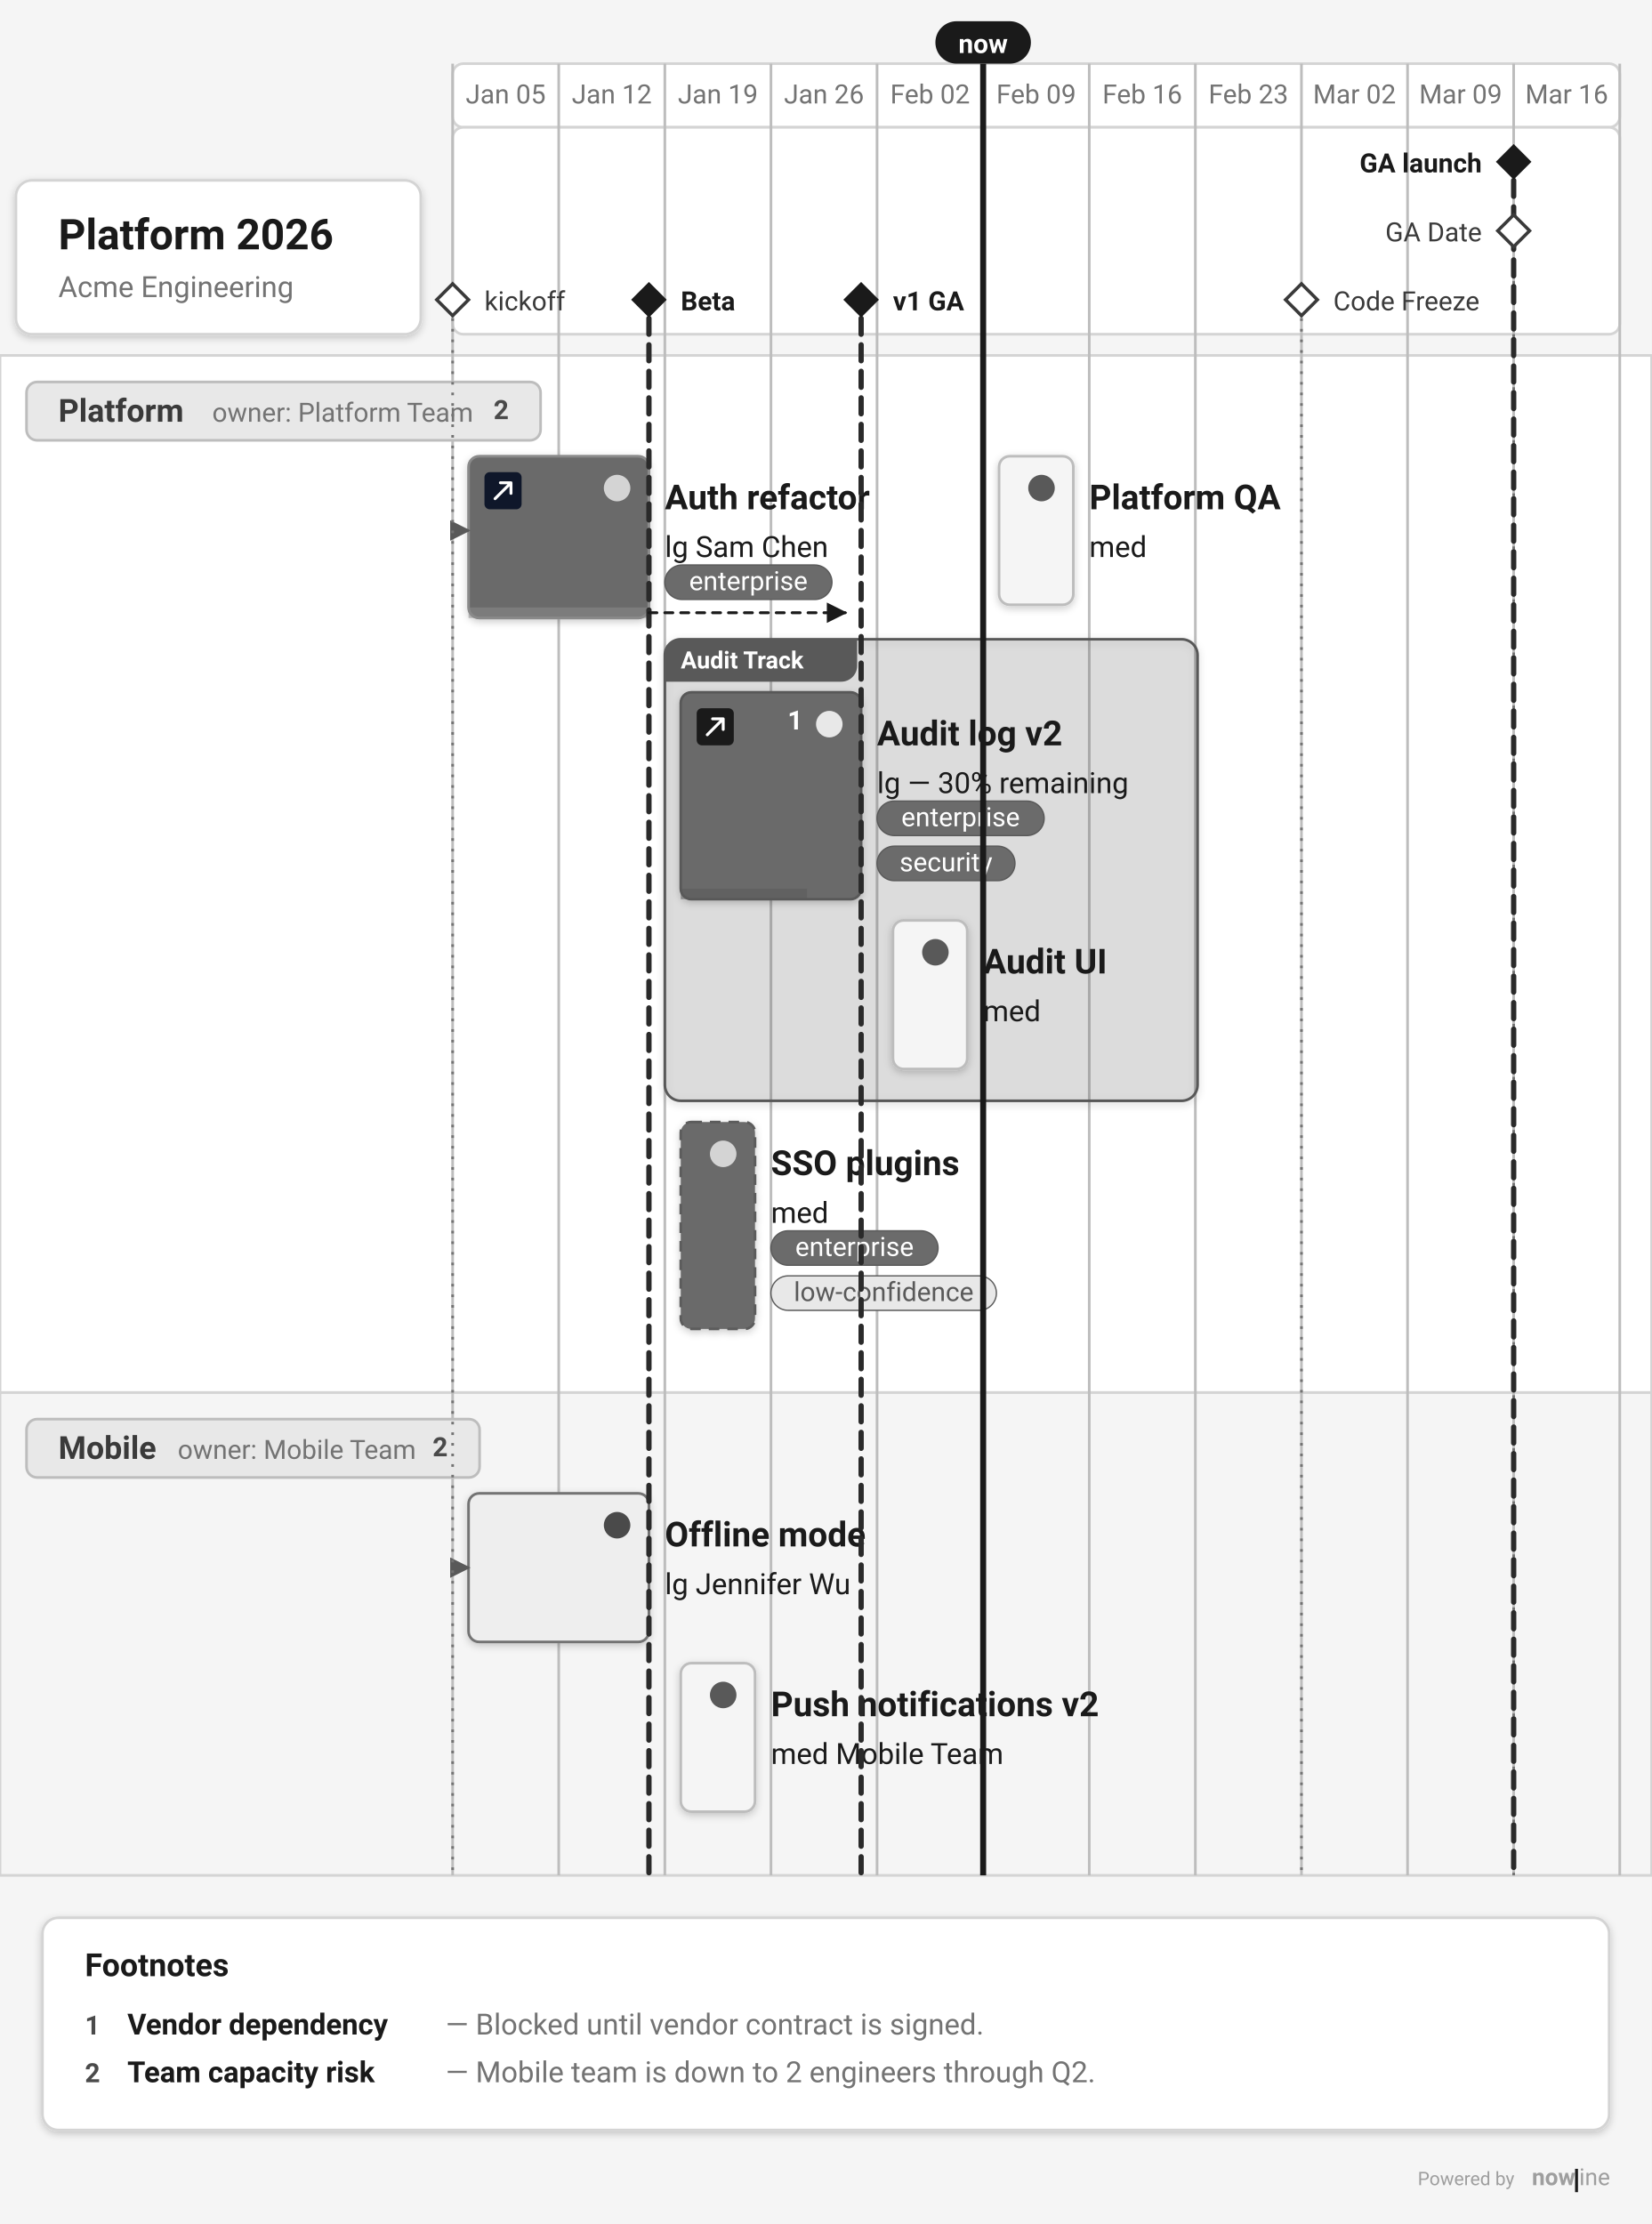
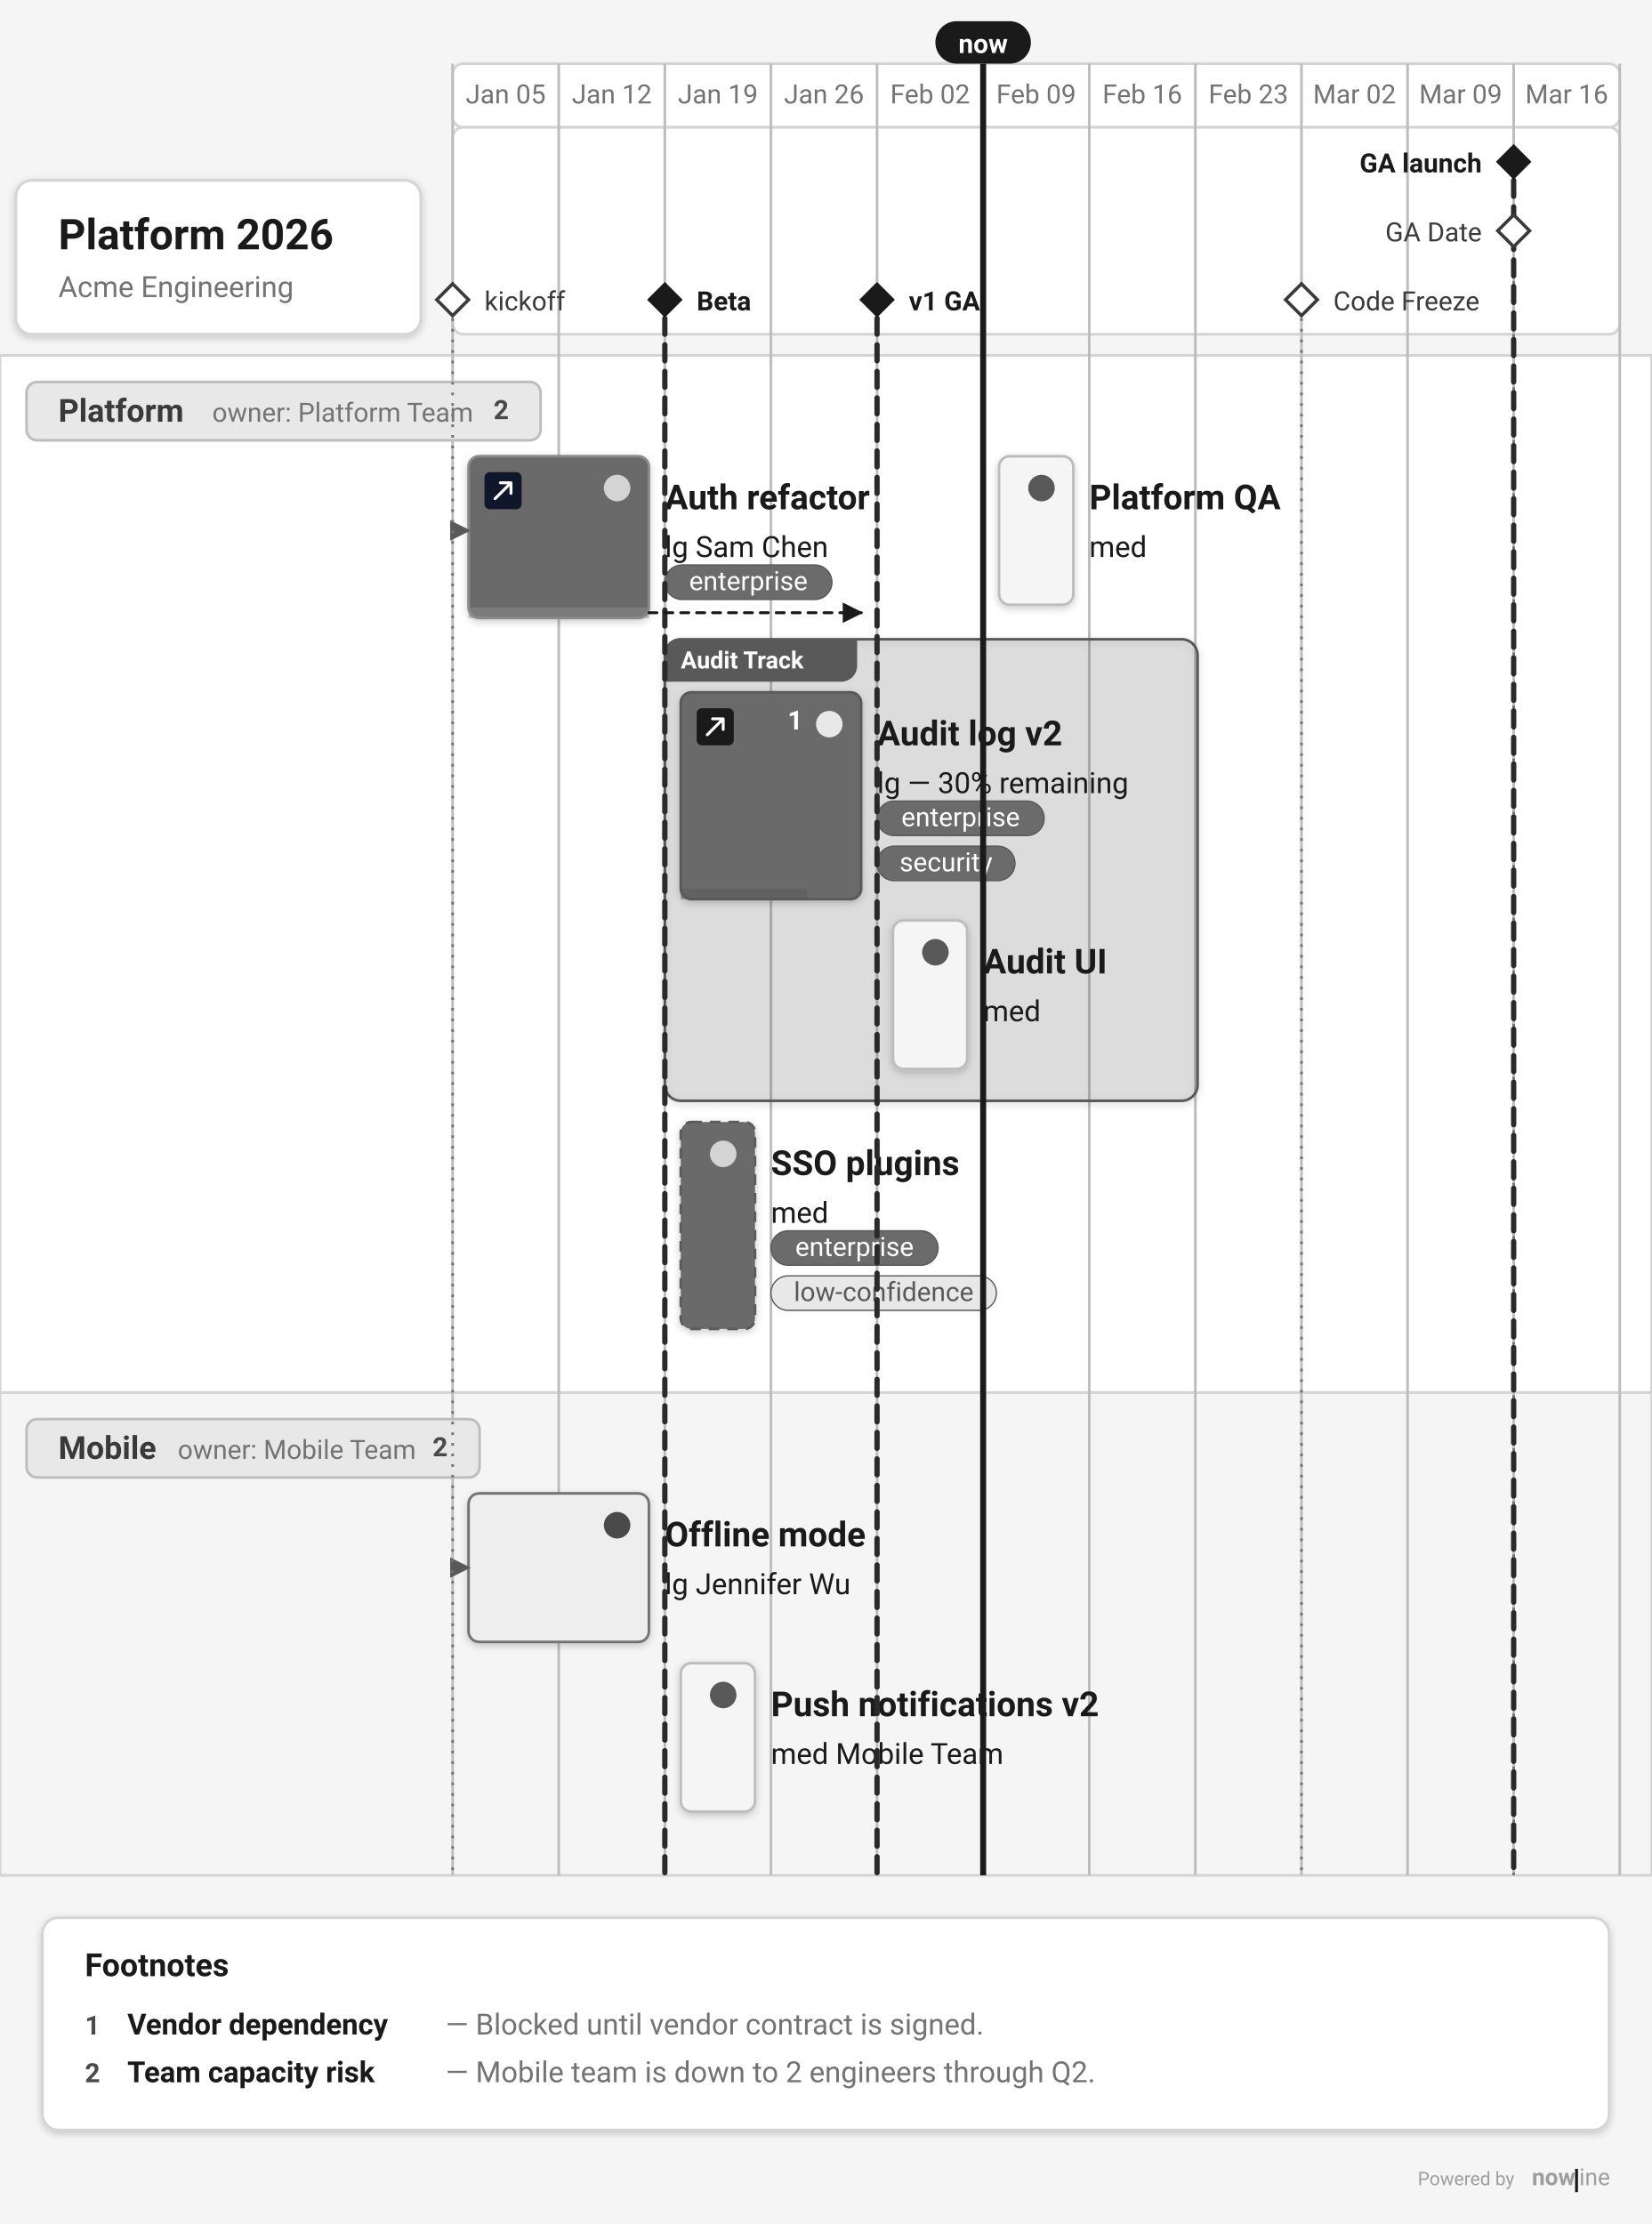
<svg xmlns="http://www.w3.org/2000/svg" data-generator="nowline" data-theme="grayscale" height="838.44" viewBox="0 0 622.64 838.44" width="622.64">
  <defs>
    <filter height="200%" id="nl-0-root-shadow-subtle" width="200%" x="-50%" y="-50%">
      <feGaussianBlur in="SourceAlpha" stdDeviation="1.5" />
      <feOffset dx="0" dy="1" result="offsetblur" />
      <feComponentTransfer>
        <feFuncA type="linear" slope="0.2" />
      </feComponentTransfer>
      <feMerge>
        <feMergeNode />
        <feMergeNode in="SourceGraphic" />
      </feMerge>
    </filter>
    <filter height="200%" id="nl-0-root-shadow-soft" width="200%" x="-50%" y="-50%">
      <feGaussianBlur in="SourceAlpha" stdDeviation="5" />
      <feOffset dx="0" dy="3" result="offsetblur" />
      <feComponentTransfer>
        <feFuncA type="linear" slope="0.3" />
      </feComponentTransfer>
      <feMerge>
        <feMergeNode />
        <feMergeNode in="SourceGraphic" />
      </feMerge>
    </filter>
    <filter height="200%" id="nl-0-root-shadow-hard" width="200%" x="-50%" y="-50%">
      <feGaussianBlur in="SourceAlpha" stdDeviation="0" />
      <feOffset dx="2" dy="2" result="offsetblur" />
      <feComponentTransfer>
        <feFuncA type="linear" slope="0.45" />
      </feComponentTransfer>
      <feMerge>
        <feMergeNode />
        <feMergeNode in="SourceGraphic" />
      </feMerge>
    </filter>
    <marker id="nl-0-root-arrow" viewBox="0 0 10 10" refX="9" refY="5" markerWidth="7" markerHeight="7" orient="auto">
      <path d="M 0 0 L 10 5 L 0 10 z" fill="#595959" />
    </marker>
    <marker id="nl-0-root-arrow-light" viewBox="0 0 10 10" refX="9" refY="5" markerWidth="7" markerHeight="7" orient="auto">
      <path d="M 0 0 L 10 5 L 0 10 z" fill="#9e9e9e" />
    </marker>
    <marker id="nl-0-root-arrow-dark" viewBox="0 0 10 10" refX="9" refY="5" markerWidth="7" markerHeight="7" orient="auto">
      <path d="M 0 0 L 10 5 L 0 10 z" fill="#1a1a1a" />
    </marker>
  </defs>
  <rect fill="#f5f5f5" height="838.44" width="622.64" x="0" y="0" />
  <g data-layer="timeline">
    <rect fill="#ffffff" height="24" rx="4" ry="4" stroke="#d4d4d4" stroke-width="1" width="440" x="170.64" y="24" />
    <rect fill="#ffffff" height="78" rx="4" ry="4" stroke="#d4d4d4" stroke-width="1" width="440" x="170.64" y="48" />
    <text fill="#737373" font-family="system-ui, -apple-system, &quot;Segoe UI&quot;, Roboto, sans-serif" font-size="10" text-anchor="middle" x="190.64" y="39">Jan 05</text>
    <text fill="#737373" font-family="system-ui, -apple-system, &quot;Segoe UI&quot;, Roboto, sans-serif" font-size="10" text-anchor="middle" x="230.64" y="39">Jan 12</text>
    <text fill="#737373" font-family="system-ui, -apple-system, &quot;Segoe UI&quot;, Roboto, sans-serif" font-size="10" text-anchor="middle" x="270.64" y="39">Jan 19</text>
    <text fill="#737373" font-family="system-ui, -apple-system, &quot;Segoe UI&quot;, Roboto, sans-serif" font-size="10" text-anchor="middle" x="310.64" y="39">Jan 26</text>
    <text fill="#737373" font-family="system-ui, -apple-system, &quot;Segoe UI&quot;, Roboto, sans-serif" font-size="10" text-anchor="middle" x="350.64" y="39">Feb 02</text>
    <text fill="#737373" font-family="system-ui, -apple-system, &quot;Segoe UI&quot;, Roboto, sans-serif" font-size="10" text-anchor="middle" x="390.64" y="39">Feb 09</text>
    <text fill="#737373" font-family="system-ui, -apple-system, &quot;Segoe UI&quot;, Roboto, sans-serif" font-size="10" text-anchor="middle" x="430.64" y="39">Feb 16</text>
    <text fill="#737373" font-family="system-ui, -apple-system, &quot;Segoe UI&quot;, Roboto, sans-serif" font-size="10" text-anchor="middle" x="470.64" y="39">Feb 23</text>
    <text fill="#737373" font-family="system-ui, -apple-system, &quot;Segoe UI&quot;, Roboto, sans-serif" font-size="10" text-anchor="middle" x="510.64" y="39">Mar 02</text>
    <text fill="#737373" font-family="system-ui, -apple-system, &quot;Segoe UI&quot;, Roboto, sans-serif" font-size="10" text-anchor="middle" x="550.64" y="39">Mar 09</text>
    <text fill="#737373" font-family="system-ui, -apple-system, &quot;Segoe UI&quot;, Roboto, sans-serif" font-size="10" text-anchor="middle" x="590.64" y="39">Mar 16</text>
  </g>
  <g data-id="platform" data-layer="swimlane-bg">
    <rect fill="#ffffff" height="391" stroke="#d4d4d4" stroke-width="1" width="622.64" x="0" y="134" />
  </g>
  <g data-id="mobile" data-layer="swimlane-bg">
    <rect fill="#f5f5f5" height="182" stroke="#d4d4d4" stroke-width="1" width="622.64" x="0" y="525" />
  </g>
  <g data-layer="grid">
    <line stroke="#bdbdbd" stroke-width="1" x1="170.64" x2="170.64" y1="24" y2="707" />
    <line stroke="#bdbdbd" stroke-width="1" x1="210.64" x2="210.64" y1="24" y2="707" />
    <line stroke="#bdbdbd" stroke-width="1" x1="250.64" x2="250.64" y1="24" y2="707" />
    <line stroke="#bdbdbd" stroke-width="1" x1="290.64" x2="290.64" y1="24" y2="707" />
    <line stroke="#bdbdbd" stroke-width="1" x1="330.64" x2="330.64" y1="24" y2="707" />
    <line stroke="#bdbdbd" stroke-width="1" x1="370.64" x2="370.64" y1="24" y2="707" />
    <line stroke="#bdbdbd" stroke-width="1" x1="410.64" x2="410.64" y1="24" y2="707" />
    <line stroke="#bdbdbd" stroke-width="1" x1="450.64" x2="450.64" y1="24" y2="707" />
    <line stroke="#bdbdbd" stroke-width="1" x1="490.64" x2="490.64" y1="24" y2="707" />
    <line stroke="#bdbdbd" stroke-width="1" x1="530.64" x2="530.64" y1="24" y2="707" />
    <line stroke="#bdbdbd" stroke-width="1" x1="570.64" x2="570.64" y1="24" y2="707" />
    <line stroke="#bdbdbd" stroke-width="1" x1="610.64" x2="610.64" y1="24" y2="707" />
  </g>
  <g data-id="platform" data-layer="swimlane">
    <rect fill="#e8e8e8" height="22" rx="4" ry="4" stroke="#bdbdbd" stroke-width="1" width="193.8" x="10" y="144" />
    <text fill="#3a3a3a" font-family="system-ui, -apple-system, &quot;Segoe UI&quot;, Roboto, sans-serif" font-size="12" font-weight="600" x="22" y="159">Platform</text>
    <text fill="#737373" font-family="system-ui, -apple-system, &quot;Segoe UI&quot;, Roboto, sans-serif" font-size="10" x="80" y="159">owner: Platform Team</text>
    <text fill="#4a4a4a" font-family="system-ui, -apple-system, &quot;Segoe UI&quot;, Roboto, sans-serif" font-size="10" font-weight="700" text-anchor="end" x="191.8" y="158">2</text>
    <g data-id="auth-refactor" data-layer="item">
      <rect fill="#6b6b6b" filter="url(#nl-0-root-shadow-subtle)" height="61" rx="4" ry="4" stroke="#8a8a8a" stroke-width="1" width="68" x="176.64" y="172" />
      <rect fill="#8a8a8a" height="4" opacity="0.55" width="68" x="176.64" y="229" />
      <circle cx="232.64" cy="184" fill="#d4d4d4" r="5" />
      <text fill="#1a1a1a" font-family="system-ui, -apple-system, &quot;Segoe UI&quot;, Roboto, sans-serif" font-size="13" font-weight="600" x="250.64" y="192">Auth refactor</text>
      <text fill="#1a1a1a" font-family="system-ui, -apple-system, &quot;Segoe UI&quot;, Roboto, sans-serif" font-size="11" x="250.64" y="210">lg Sam Chen</text>
      <a href="https://github.com/acme/auth/issues/123" rel="noopener" target="_blank">
        <rect fill="#0f172a" height="14" rx="2" ry="2" width="14" x="182.64" y="178" />
        <path d="M186.64 188 L192.64 182 M188.64 182 H192.64 V186" fill="none" stroke="#ffffff" stroke-linecap="round" stroke-linejoin="round" stroke-width="1.1" />
      </a>
      <rect fill="#6b6b6b" height="13" rx="6.5" ry="6.5" stroke="#595959" stroke-width="0.5" width="63" x="250.64" y="213" />
      <text fill="#ffffff" font-family="system-ui, -apple-system, &quot;Segoe UI&quot;, Roboto, sans-serif" font-size="10" font-style="normal" font-weight="400" text-anchor="middle" x="282.14" y="222.5">enterprise</text>
    </g>
    <g data-layer="parallel">
      <g data-id="audit-track" data-layer="group">
        <rect fill="#5c5c5c" fill-opacity="0.18" filter="url(#nl-0-root-shadow-subtle)" height="174" rx="6" ry="6" stroke="#595959" stroke-width="1" width="200.84" x="250.64" y="241" />
        <path d="M256.64 241H323.14V251A6 6 0 0 1 317.14 257H250.64V247A6 6 0 0 1 256.64 241Z" fill="#595959" />
        <text fill="#ffffff" font-family="system-ui, -apple-system, &quot;Segoe UI&quot;, Roboto, sans-serif" font-size="9" font-weight="600" x="256.64" y="252">Audit Track</text>
        <g data-id="audit-log" data-layer="item">
          <rect fill="#6b6b6b" filter="url(#nl-0-root-shadow-subtle)" height="78" rx="4" ry="4" stroke="#595959" stroke-width="1" width="68" x="256.64" y="261" />
          <rect fill="#595959" height="4" opacity="0.55" width="47.6" x="256.64" y="335" />
          <circle cx="312.64" cy="273" fill="#e8e8e8" r="5" />
          <text fill="#1a1a1a" font-family="system-ui, -apple-system, &quot;Segoe UI&quot;, Roboto, sans-serif" font-size="13" font-weight="600" x="330.64" y="281">Audit log v2</text>
          <text fill="#1a1a1a" font-family="system-ui, -apple-system, &quot;Segoe UI&quot;, Roboto, sans-serif" font-size="11" x="330.64" y="299">lg — 30% remaining</text>
          <text fill="#ffffff" font-family="system-ui, -apple-system, &quot;Segoe UI&quot;, Roboto, sans-serif" font-size="10" font-weight="700" text-anchor="end" x="302.64" y="275">1</text>
          <a href="https://wiki.acme.com/audit" rel="noopener" target="_blank">
            <rect fill="#1a1a1a" height="14" rx="2" ry="2" width="14" x="262.64" y="267" />
            <path d="M266.64 277 L272.64 271 M268.64 271 H272.64 V275" fill="none" stroke="#ffffff" stroke-linecap="round" stroke-linejoin="round" stroke-width="1.1" />
          </a>
          <rect fill="#6b6b6b" height="13" rx="6.5" ry="6.5" stroke="#595959" stroke-width="0.5" width="63" x="330.64" y="302" />
          <text fill="#ffffff" font-family="system-ui, -apple-system, &quot;Segoe UI&quot;, Roboto, sans-serif" font-size="10" font-style="normal" font-weight="400" text-anchor="middle" x="362.14" y="311.5">enterprise</text>
          <rect fill="#6b6b6b" height="13" rx="6.5" ry="6.5" stroke="#595959" stroke-width="0.5" width="52" x="330.64" y="319" />
          <text fill="#ffffff" font-family="system-ui, -apple-system, &quot;Segoe UI&quot;, Roboto, sans-serif" font-size="10" font-style="normal" font-weight="400" text-anchor="middle" x="356.64" y="328.5">security</text>
        </g>
        <g data-id="audit-ui" data-layer="item">
          <rect fill="#f5f5f5" filter="url(#nl-0-root-shadow-subtle)" height="56" rx="4" ry="4" stroke="#bdbdbd" stroke-width="1" width="28" x="336.64" y="347" />
          <circle cx="352.64" cy="359" fill="#595959" r="5" />
          <text fill="#1a1a1a" font-family="system-ui, -apple-system, &quot;Segoe UI&quot;, Roboto, sans-serif" font-size="13" font-weight="600" x="370.64" y="367">Audit UI</text>
          <text fill="#1a1a1a" font-family="system-ui, -apple-system, &quot;Segoe UI&quot;, Roboto, sans-serif" font-size="11" x="370.64" y="385">med</text>
        </g>
      </g>
      <g data-id="sso" data-layer="item">
        <rect fill="#6b6b6b" filter="url(#nl-0-root-shadow-subtle)" height="78" rx="4" ry="4" stroke="#5c5c5c" stroke-dasharray="4 3" stroke-width="1" width="28" x="256.64" y="423" />
        <circle cx="272.64" cy="435" fill="#d4d4d4" r="5" />
        <text fill="#1a1a1a" font-family="system-ui, -apple-system, &quot;Segoe UI&quot;, Roboto, sans-serif" font-size="13" font-weight="600" x="290.64" y="443">SSO plugins</text>
        <text fill="#1a1a1a" font-family="system-ui, -apple-system, &quot;Segoe UI&quot;, Roboto, sans-serif" font-size="11" x="290.64" y="461">med</text>
        <rect fill="#6b6b6b" height="13" rx="6.5" ry="6.5" stroke="#595959" stroke-width="0.5" width="63" x="290.64" y="464" />
        <text fill="#ffffff" font-family="system-ui, -apple-system, &quot;Segoe UI&quot;, Roboto, sans-serif" font-size="10" font-style="normal" font-weight="400" text-anchor="middle" x="322.14" y="473.5">enterprise</text>
        <rect fill="#e8e8e8" height="13" rx="6.5" ry="6.5" stroke="#5c5c5c" stroke-width="0.5" width="85" x="290.64" y="481" />
        <text fill="#595959" font-family="system-ui, -apple-system, &quot;Segoe UI&quot;, Roboto, sans-serif" font-size="10" font-style="normal" font-weight="400" text-anchor="middle" x="333.14" y="490.5">low-confidence</text>
      </g>
    </g>
    <g data-id="platform-qa" data-layer="item">
      <rect fill="#f5f5f5" filter="url(#nl-0-root-shadow-subtle)" height="56" rx="4" ry="4" stroke="#bdbdbd" stroke-width="1" width="28" x="376.64" y="172" />
      <circle cx="392.64" cy="184" fill="#595959" r="5" />
      <text fill="#1a1a1a" font-family="system-ui, -apple-system, &quot;Segoe UI&quot;, Roboto, sans-serif" font-size="13" font-weight="600" x="410.64" y="192">Platform QA</text>
      <text fill="#1a1a1a" font-family="system-ui, -apple-system, &quot;Segoe UI&quot;, Roboto, sans-serif" font-size="11" x="410.64" y="210">med</text>
    </g>
  </g>
  <g data-id="mobile" data-layer="swimlane">
    <rect fill="#e8e8e8" height="22" rx="4" ry="4" stroke="#bdbdbd" stroke-width="1" width="170.8" x="10" y="535" />
    <text fill="#3a3a3a" font-family="system-ui, -apple-system, &quot;Segoe UI&quot;, Roboto, sans-serif" font-size="12" font-weight="600" x="22" y="550">Mobile</text>
    <text fill="#737373" font-family="system-ui, -apple-system, &quot;Segoe UI&quot;, Roboto, sans-serif" font-size="10" x="67" y="550">owner: Mobile Team</text>
    <text fill="#4a4a4a" font-family="system-ui, -apple-system, &quot;Segoe UI&quot;, Roboto, sans-serif" font-size="10" font-weight="700" text-anchor="end" x="168.8" y="549">2</text>
    <g data-id="offline" data-layer="item">
      <rect fill="#eeeeee" filter="url(#nl-0-root-shadow-subtle)" height="56" rx="4" ry="4" stroke="#737373" stroke-width="1" width="68" x="176.64" y="563" />
      <circle cx="232.64" cy="575" fill="#4a4a4a" r="5" />
      <text fill="#1a1a1a" font-family="system-ui, -apple-system, &quot;Segoe UI&quot;, Roboto, sans-serif" font-size="13" font-weight="600" x="250.64" y="583">Offline mode</text>
      <text fill="#1a1a1a" font-family="system-ui, -apple-system, &quot;Segoe UI&quot;, Roboto, sans-serif" font-size="11" x="250.64" y="601">lg Jennifer Wu</text>
    </g>
    <g data-id="push-v2" data-layer="item">
      <rect fill="#f5f5f5" filter="url(#nl-0-root-shadow-subtle)" height="56" rx="4" ry="4" stroke="#bdbdbd" stroke-width="1" width="28" x="256.64" y="627" />
      <circle cx="272.64" cy="639" fill="#595959" r="5" />
      <text fill="#1a1a1a" font-family="system-ui, -apple-system, &quot;Segoe UI&quot;, Roboto, sans-serif" font-size="13" font-weight="600" x="290.64" y="647">Push notifications v2</text>
      <text fill="#1a1a1a" font-family="system-ui, -apple-system, &quot;Segoe UI&quot;, Roboto, sans-serif" font-size="11" x="290.64" y="665">med Mobile Team</text>
    </g>
  </g>
  <path d="M170.64 200 L176.64 200" fill="none" marker-end="url(#nl-0-root-arrow)" stroke="#595959" stroke-linejoin="round" stroke-width="1.1" />
  <path d="M170.64 591 L176.64 591" fill="none" marker-end="url(#nl-0-root-arrow)" stroke="#595959" stroke-linejoin="round" stroke-width="1.1" />
  <line stroke="#737373" stroke-dasharray="1 3" stroke-width="1" x1="170.64" x2="170.64" y1="120" y2="707" />
  <line stroke="#737373" stroke-dasharray="1 3" stroke-width="1" x1="490.64" x2="490.64" y1="120" y2="707" />
  <line stroke="#737373" stroke-dasharray="1 3" stroke-width="1" x1="570.64" x2="570.64" y1="94" y2="707" />
-   <line stroke="#2a2a2a" stroke-dasharray="6 4" stroke-linecap="round" stroke-width="2" x1="244.64" x2="244.64" y1="120" y2="707" />
-   <line stroke="#2a2a2a" stroke-dasharray="6 4" stroke-linecap="round" stroke-width="2" x1="324.64" x2="324.64" y1="120" y2="707" />
-   <path d="M244.64 231 H318.64" fill="none" marker-end="url(#nl-0-root-arrow-dark)" stroke="#1a1a1a" stroke-dasharray="3 3" stroke-linecap="round" stroke-width="1.1" />
+   <line stroke="#2a2a2a" stroke-dasharray="6 4" stroke-linecap="round" stroke-width="2" x1="250.64" x2="250.64" y1="120" y2="707" />
+   <line stroke="#2a2a2a" stroke-dasharray="6 4" stroke-linecap="round" stroke-width="2" x1="330.64" x2="330.64" y1="120" y2="707" />
+   <path d="M244.64 231 H324.64" fill="none" marker-end="url(#nl-0-root-arrow-dark)" stroke="#1a1a1a" stroke-dasharray="3 3" stroke-linecap="round" stroke-width="1.1" />
  <line stroke="#2a2a2a" stroke-dasharray="6 4" stroke-linecap="round" stroke-width="2" x1="570.64" x2="570.64" y1="68" y2="707" />
  <g data-id="kickoff" data-layer="anchor">
    <path d="M170.64 107 L176.64 113 L170.64 119 L164.64 113 Z" fill="#ffffff" stroke="#3a3a3a" stroke-width="1.25" />
    <text fill="#3a3a3a" font-family="system-ui, -apple-system, &quot;Segoe UI&quot;, Roboto, sans-serif" font-size="10" x="182.64" y="117">kickoff</text>
  </g>
  <g data-id="code-freeze" data-layer="anchor">
    <path d="M490.64 107 L496.64 113 L490.64 119 L484.64 113 Z" fill="#ffffff" stroke="#3a3a3a" stroke-width="1.25" />
    <text fill="#3a3a3a" font-family="system-ui, -apple-system, &quot;Segoe UI&quot;, Roboto, sans-serif" font-size="10" x="502.64" y="117">Code Freeze</text>
  </g>
  <g data-id="ga-date" data-layer="anchor">
    <path d="M570.64 81 L576.64 87 L570.64 93 L564.64 87 Z" fill="#ffffff" stroke="#3a3a3a" stroke-width="1.25" />
    <text fill="#3a3a3a" font-family="system-ui, -apple-system, &quot;Segoe UI&quot;, Roboto, sans-serif" font-size="10" text-anchor="end" x="558.64" y="91">GA Date</text>
  </g>
  <g data-id="beta" data-layer="milestone">
-     <path d="M244.64 107 L250.64 113 L244.64 119 L238.64 113 Z" fill="#1a1a1a" stroke="#1a1a1a" stroke-width="1" />
-     <text fill="#1a1a1a" font-family="system-ui, -apple-system, &quot;Segoe UI&quot;, Roboto, sans-serif" font-size="10" font-weight="600" x="256.64" y="117">Beta</text>
+     <path d="M250.64 107 L256.64 113 L250.64 119 L244.64 113 Z" fill="#1a1a1a" stroke="#1a1a1a" stroke-width="1" />
+     <text fill="#1a1a1a" font-family="system-ui, -apple-system, &quot;Segoe UI&quot;, Roboto, sans-serif" font-size="10" font-weight="600" x="262.64" y="117">Beta</text>
  </g>
  <g data-id="v1-ga" data-layer="milestone">
-     <path d="M324.64 107 L330.64 113 L324.64 119 L318.64 113 Z" fill="#1a1a1a" stroke="#1a1a1a" stroke-width="1" />
-     <text fill="#1a1a1a" font-family="system-ui, -apple-system, &quot;Segoe UI&quot;, Roboto, sans-serif" font-size="10" font-weight="600" x="336.64" y="117">v1 GA</text>
+     <path d="M330.64 107 L336.64 113 L330.64 119 L324.64 113 Z" fill="#1a1a1a" stroke="#1a1a1a" stroke-width="1" />
+     <text fill="#1a1a1a" font-family="system-ui, -apple-system, &quot;Segoe UI&quot;, Roboto, sans-serif" font-size="10" font-weight="600" x="342.64" y="117">v1 GA</text>
  </g>
  <g data-id="ga-launch" data-layer="milestone">
    <path d="M570.64 55 L576.64 61 L570.64 67 L564.64 61 Z" fill="#1a1a1a" stroke="#1a1a1a" stroke-width="1" />
    <text fill="#1a1a1a" font-family="system-ui, -apple-system, &quot;Segoe UI&quot;, Roboto, sans-serif" font-size="10" font-weight="600" text-anchor="end" x="558.64" y="65">GA launch</text>
  </g>
  <g data-layer="nowline">
    <line stroke="#1a1a1a" stroke-width="2.25" x1="370.64" x2="370.64" y1="24" y2="707" />
    <rect fill="#1a1a1a" height="16" rx="8" ry="8" width="36" x="352.64" y="8" />
    <text fill="#ffffff" font-family="system-ui, -apple-system, &quot;Segoe UI&quot;, Roboto, sans-serif" font-size="10" font-weight="700" text-anchor="middle" x="370.64" y="20">now</text>
  </g>
  <g data-layer="footnotes">
    <rect fill="#ffffff" filter="url(#nl-0-root-shadow-subtle)" height="80" rx="6" ry="6" stroke="#d4d4d4" stroke-width="1" width="590.64" x="16" y="723" />
    <text fill="#1a1a1a" font-family="system-ui, -apple-system, &quot;Segoe UI&quot;, Roboto, sans-serif" font-size="12" font-weight="700" x="32" y="745">Footnotes</text>
    <text fill="#4a4a4a" font-family="system-ui, -apple-system, &quot;Segoe UI&quot;, Roboto, sans-serif" font-size="10" font-weight="700" x="32" y="767">1</text>
    <text fill="#1a1a1a" font-family="system-ui, -apple-system, &quot;Segoe UI&quot;, Roboto, sans-serif" font-size="11" font-weight="600" x="48" y="767">Vendor dependency</text>
    <text fill="#737373" font-family="system-ui, -apple-system, &quot;Segoe UI&quot;, Roboto, sans-serif" font-size="11" x="168" y="767">— Blocked until vendor contract is signed.</text>
    <text fill="#4a4a4a" font-family="system-ui, -apple-system, &quot;Segoe UI&quot;, Roboto, sans-serif" font-size="10" font-weight="700" x="32" y="785">2</text>
    <text fill="#1a1a1a" font-family="system-ui, -apple-system, &quot;Segoe UI&quot;, Roboto, sans-serif" font-size="11" font-weight="600" x="48" y="785">Team capacity risk</text>
    <text fill="#737373" font-family="system-ui, -apple-system, &quot;Segoe UI&quot;, Roboto, sans-serif" font-size="11" x="168" y="785">— Mobile team is down to 2 engineers through Q2.</text>
  </g>
  <g data-id="nl-0-root-header" data-layer="header">
    <rect fill="#ffffff" filter="url(#nl-0-root-shadow-subtle)" height="58" rx="6" ry="6" stroke="#d4d4d4" stroke-width="1" width="152.64" x="6" y="68" />
    <text fill="#1a1a1a" font-family="system-ui, -apple-system, &quot;Segoe UI&quot;, Roboto, sans-serif" font-size="16" font-weight="600" x="22" y="94">Platform 2026</text>
    <text fill="#737373" font-family="system-ui, -apple-system, &quot;Segoe UI&quot;, Roboto, sans-serif" font-size="11" x="22" y="112">Acme Engineering</text>
  </g>
  <a aria-label="Powered by nowline" href="https://nowline.io" rel="noopener" target="_blank">
    <g data-layer="attribution">
      <g transform="translate(534.48 815) scale(0.22)">
        <text fill="#9e9e9e" font-family="system-ui, -apple-system, &quot;Segoe UI&quot;, Roboto, sans-serif" font-size="32" font-weight="400" x="0" y="40">Powered by</text>
        <text fill="#9e9e9e" font-family="system-ui, -apple-system, &quot;Segoe UI&quot;, Roboto, sans-serif" font-size="40" font-weight="700" x="195.6" y="40">now</text>
        <rect fill="#1a1a1a" height="40" width="5" x="269.6" y="12" />
        <text fill="#9e9e9e" font-family="system-ui, -apple-system, &quot;Segoe UI&quot;, Roboto, sans-serif" font-size="40" font-weight="400" x="276.6" y="40">ine</text>
      </g>
    </g>
  </a>
</svg>
